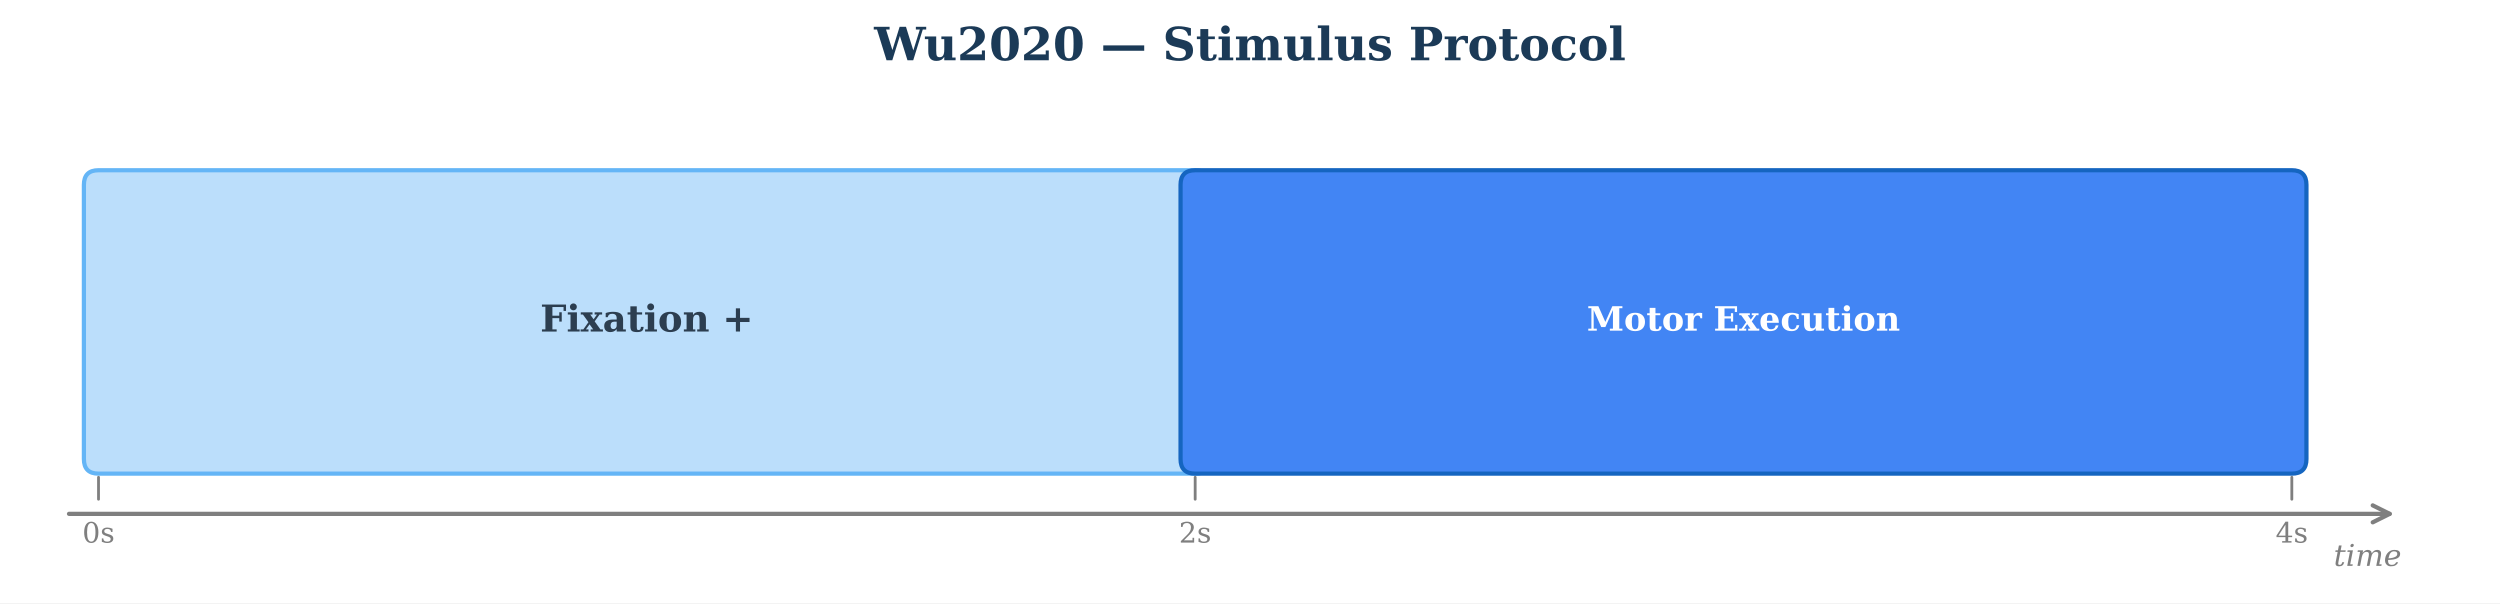
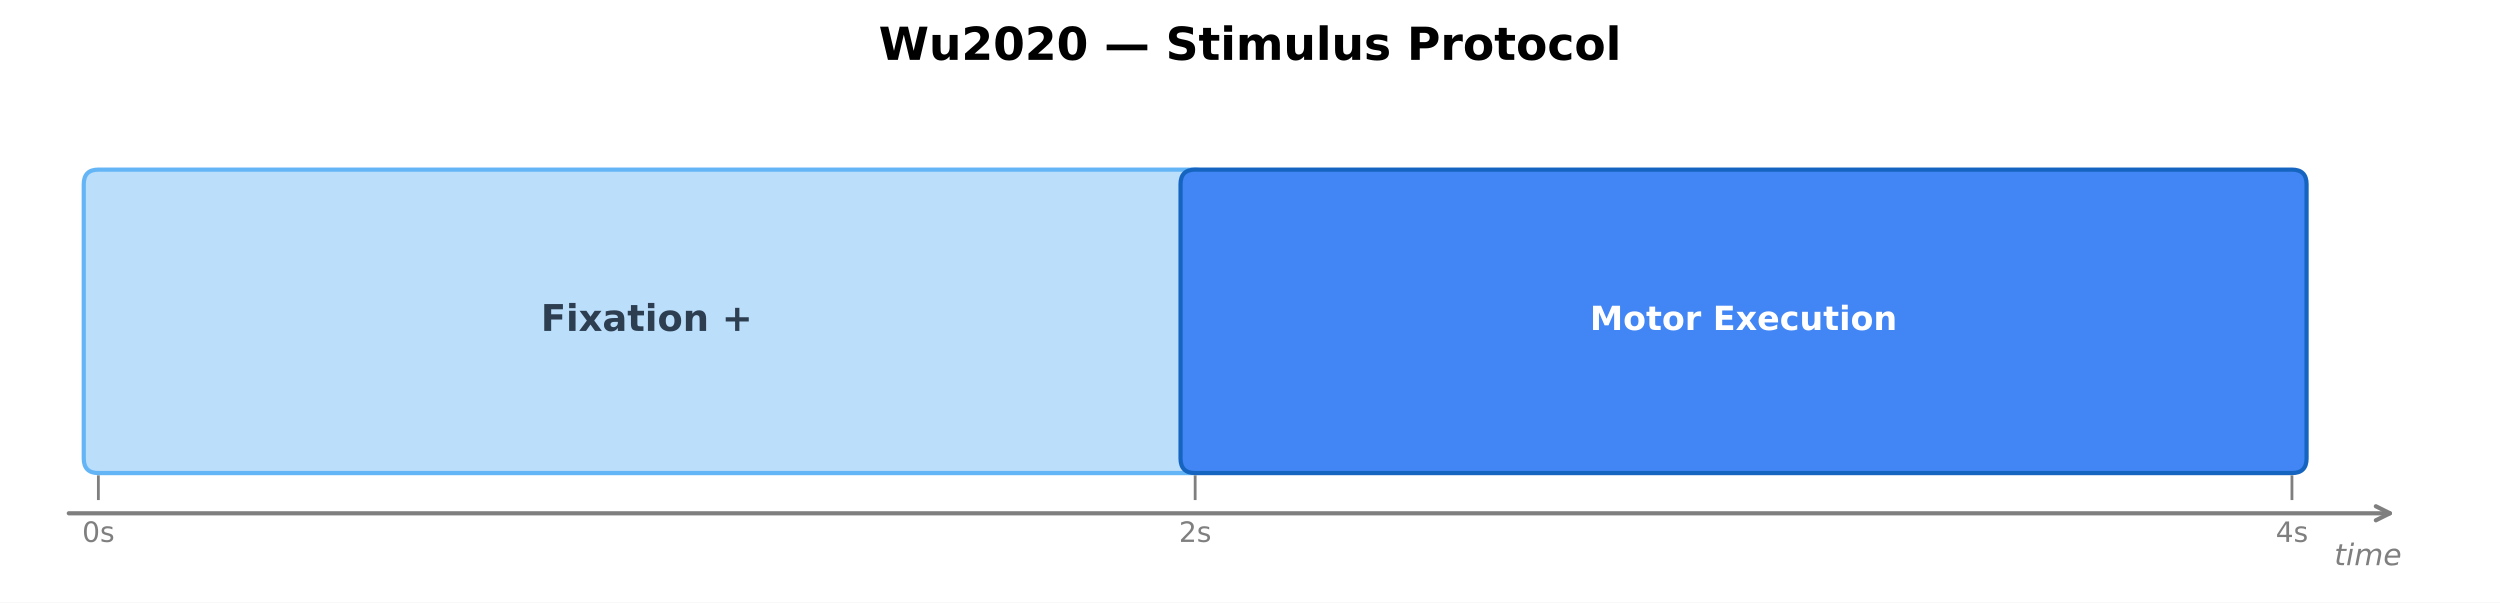
- <svg xmlns="http://www.w3.org/2000/svg" xmlns:xlink="http://www.w3.org/1999/xlink" width="708.48pt" height="170.95pt" viewBox="0 0 708.48 170.95" version="1.1">
+ <svg xmlns="http://www.w3.org/2000/svg" xmlns:xlink="http://www.w3.org/1999/xlink" width="712.8pt" height="171.788pt" viewBox="0 0 712.8 171.788" version="1.1">
  <defs>
    <style type="text/css">*{stroke-linejoin: round; stroke-linecap: butt}</style>
  </defs>
  <g id="figure_1">
    <g id="patch_1">
-       <path d="M 0 170.95  L 708.48 170.95  L 708.48 0  L 0 0  z " style="fill: #ffffff" />
+       <path d="M 0 171.788  L 712.8 171.788  L 712.8 0  L 0 0  z " style="fill: #ffffff" />
    </g>
    <g id="axes_1">
      <g id="patch_2">
-         <path d="M 27.919 134.226  L 338.701 134.226  Q 342.845 134.226 342.845 130.082  L 342.845 52.387  Q 342.845 48.243 338.701 48.243  L 27.919 48.243  Q 23.775 48.243 23.775 52.387  L 23.775 130.082  Q 23.775 134.226 27.919 134.226  z " clip-path="url(#p3677702334)" style="fill: #bbdefb; stroke: #64b5f6; stroke-width: 1.2" />
+         <path d="M 28.048 134.88  L 340.764 134.88  Q 344.934 134.88 344.934 130.711  L 344.934 52.532  Q 344.934 48.362 340.764 48.362  L 28.048 48.362  Q 23.878 48.362 23.878 52.532  L 23.878 130.711  Q 23.878 134.88 28.048 134.88  z " clip-path="url(#p7949e009a4)" style="fill: #bbdefb; stroke: #64b5f6; stroke-width: 1.2" />
      </g>
      <g id="patch_3">
-         <path d="M 338.701 134.226  L 649.483 134.226  Q 653.627 134.226 653.627 130.082  L 653.627 52.387  Q 653.627 48.243 649.483 48.243  L 338.701 48.243  Q 334.557 48.243 334.557 52.387  L 334.557 130.082  Q 334.557 134.226 338.701 134.226  z " clip-path="url(#p3677702334)" style="fill: #4285f4; stroke: #1565c0; stroke-width: 1.2" />
+         <path d="M 340.764 134.88  L 653.481 134.88  Q 657.65 134.88 657.65 130.711  L 657.65 52.532  Q 657.65 48.362 653.481 48.362  L 340.764 48.362  Q 336.595 48.362 336.595 52.532  L 336.595 130.711  Q 336.595 134.88 340.764 134.88  z " clip-path="url(#p7949e009a4)" style="fill: #4285f4; stroke: #1565c0; stroke-width: 1.2" />
      </g>
      <g id="line2d_1">
-         <path d="M 27.919 135.262  L 27.919 141.477  " clip-path="url(#p3677702334)" style="fill: none; stroke: #7f7f7f; stroke-width: 0.8; stroke-linecap: round" />
+         <path d="M 28.048 135.923  L 28.048 142.177  " clip-path="url(#p7949e009a4)" style="fill: none; stroke: #7f7f7f; stroke-width: 0.8; stroke-linecap: square" />
      </g>
      <g id="line2d_2">
-         <path d="M 338.701 135.262  L 338.701 141.477  " clip-path="url(#p3677702334)" style="fill: none; stroke: #7f7f7f; stroke-width: 0.8; stroke-linecap: round" />
+         <path d="M 340.764 135.923  L 340.764 142.177  " clip-path="url(#p7949e009a4)" style="fill: none; stroke: #7f7f7f; stroke-width: 0.8; stroke-linecap: square" />
      </g>
      <g id="line2d_3">
-         <path d="M 649.483 135.262  L 649.483 141.477  " clip-path="url(#p3677702334)" style="fill: none; stroke: #7f7f7f; stroke-width: 0.8; stroke-linecap: round" />
+         <path d="M 653.481 135.923  L 653.481 142.177  " clip-path="url(#p7949e009a4)" style="fill: none; stroke: #7f7f7f; stroke-width: 0.8; stroke-linecap: square" />
      </g>
      <g id="text_1">
-         <g clip-path="url(#p3677702334)">
-           <g style="fill: #2c3e50" transform="translate(153.0912 93.96234) scale(0.105 -0.105)">
+         <g clip-path="url(#p7949e009a4)">
+           <g style="fill: #2c3e50" transform="translate(154.2103 94.3492) scale(0.105 -0.105)">
            <defs>
-               <path id="DejaVuSerif-Bold-29" d="M 300 0  L 300 378  L 897 378  L 897 4288  L 300 4288  L 300 4666  L 4459 4666  L 4459 3566  L 4031 3566  L 4031 4238  L 2106 4238  L 2106 2741  L 3291 2741  L 3291 3334  L 3719 3334  L 3719 1722  L 3291 1722  L 3291 2316  L 2106 2316  L 2106 378  L 2841 378  L 2841 0  L 300 0  z " transform="scale(0.015625)" />
-               <path id="DejaVuSerif-Bold-4c" d="M 588 4263  Q 588 4516 763 4689  Q 938 4863 1191 4863  Q 1438 4863 1611 4689  Q 1784 4516 1784 4263  Q 1784 4016 1611 3842  Q 1438 3669 1191 3669  Q 938 3669 763 3841  Q 588 4013 588 4263  z M 1797 378  L 2272 378  L 2272 0  L 219 0  L 219 378  L 691 378  L 691 2944  L 219 2944  L 219 3322  L 1797 3322  L 1797 378  z " transform="scale(0.015625)" />
-               <path id="DejaVuSerif-Bold-5b" d="M 2247 2119  L 2834 2944  L 2425 2944  L 2425 3322  L 3719 3322  L 3719 2944  L 3278 2944  L 2431 1759  L 3419 378  L 3859 378  L 3859 0  L 1747 0  L 1747 378  L 2175 378  L 1550 1253  L 922 378  L 1369 378  L 1369 0  L 0 0  L 0 378  L 475 378  L 1356 1619  L 403 2944  L 31 2944  L 31 3322  L 2059 3322  L 2059 2944  L 1656 2944  L 2247 2119  z " transform="scale(0.015625)" />
-               <path id="DejaVuSerif-Bold-44" d="M 3525 2041  L 3525 378  L 4000 378  L 4000 0  L 2419 0  L 2419 422  Q 2200 159 1931 34  Q 1663 -91 1319 -91  Q 809 -91 536 182  Q 263 456 263 966  Q 263 1525 655 1803  Q 1047 2081 1838 2081  L 2419 2081  L 2419 2278  Q 2419 2681 2228 2873  Q 2038 3066 1638 3066  Q 1306 3066 1126 2930  Q 947 2794 872 2484  L 519 2484  L 519 3200  Q 816 3306 1134 3359  Q 1453 3413 1806 3413  Q 2697 3413 3111 3081  Q 3525 2750 3525 2041  z M 2419 1044  L 2419 1709  L 2003 1709  Q 1694 1709 1528 1540  Q 1363 1372 1363 1056  Q 1363 741 1483 584  Q 1603 428 1850 428  Q 2106 428 2262 597  Q 2419 766 2419 1044  z " transform="scale(0.015625)" />
-               <path id="DejaVuSerif-Bold-57" d="M 634 2944  L 153 2944  L 153 3322  L 634 3322  L 634 4353  L 1741 4353  L 1741 3322  L 2663 3322  L 2663 2944  L 1741 2944  L 1741 909  Q 1741 475 1809 369  Q 1878 263 2059 263  Q 2259 263 2356 397  Q 2453 531 2459 813  L 2925 813  Q 2897 313 2651 111  Q 2406 -91 1806 -91  Q 1122 -91 878 123  Q 634 338 634 909  L 634 2944  z " transform="scale(0.015625)" />
-               <path id="DejaVuSerif-Bold-52" d="M 2138 263  Q 2488 263 2630 563  Q 2772 863 2772 1663  Q 2772 2463 2631 2761  Q 2491 3059 2138 3059  Q 1784 3059 1640 2757  Q 1497 2456 1497 1663  Q 1497 869 1640 566  Q 1784 263 2138 263  z M 2138 -91  Q 1259 -91 761 376  Q 263 844 263 1663  Q 263 2484 761 2948  Q 1259 3413 2138 3413  Q 3019 3413 3516 2948  Q 4013 2484 4013 1663  Q 4013 844 3514 376  Q 3016 -91 2138 -91  z " transform="scale(0.015625)" />
-               <path id="DejaVuSerif-Bold-51" d="M 219 0  L 219 378  L 691 378  L 691 2944  L 219 2944  L 219 3322  L 1797 3322  L 1797 2853  Q 1997 3150 2253 3281  Q 2509 3413 2900 3413  Q 3459 3413 3745 3083  Q 4031 2753 4031 2113  L 4031 378  L 4506 378  L 4506 0  L 2522 0  L 2522 378  L 2925 378  L 2925 2144  Q 2925 2566 2817 2730  Q 2709 2894 2444 2894  Q 2109 2894 1953 2648  Q 1797 2403 1797 1869  L 1797 378  L 2203 378  L 2203 0  L 219 0  z " transform="scale(0.015625)" />
-               <path id="DejaVuSerif-Bold-3" transform="scale(0.015625)" />
-               <path id="DejaVuSerif-Bold-e" d="M 3041 4013  L 3041 2369  L 4684 2369  L 4684 1650  L 3041 1650  L 3041 6  L 2322 6  L 2322 1650  L 678 1650  L 678 2369  L 2322 2369  L 2322 4013  L 3041 4013  z " transform="scale(0.015625)" />
+               <path id="DejaVuSans-Bold-29" d="M 588 4666  L 3834 4666  L 3834 3756  L 1791 3756  L 1791 2888  L 3713 2888  L 3713 1978  L 1791 1978  L 1791 0  L 588 0  L 588 4666  z " transform="scale(0.015625)" />
+               <path id="DejaVuSans-Bold-4c" d="M 538 3500  L 1656 3500  L 1656 0  L 538 0  L 538 3500  z M 538 4863  L 1656 4863  L 1656 3950  L 538 3950  L 538 4863  z " transform="scale(0.015625)" />
+               <path id="DejaVuSans-Bold-5b" d="M 1422 1791  L 159 3500  L 1344 3500  L 2059 2463  L 2784 3500  L 3969 3500  L 2706 1797  L 4031 0  L 2847 0  L 2059 1106  L 1281 0  L 97 0  L 1422 1791  z " transform="scale(0.015625)" />
+               <path id="DejaVuSans-Bold-44" d="M 2106 1575  Q 1756 1575 1579 1456  Q 1403 1338 1403 1106  Q 1403 894 1545 773  Q 1688 653 1941 653  Q 2256 653 2472 879  Q 2688 1106 2688 1447  L 2688 1575  L 2106 1575  z M 3816 1997  L 3816 0  L 2688 0  L 2688 519  Q 2463 200 2181 54  Q 1900 -91 1497 -91  Q 953 -91 614 226  Q 275 544 275 1050  Q 275 1666 698 1953  Q 1122 2241 2028 2241  L 2688 2241  L 2688 2328  Q 2688 2594 2478 2717  Q 2269 2841 1825 2841  Q 1466 2841 1156 2769  Q 847 2697 581 2553  L 581 3406  Q 941 3494 1303 3539  Q 1666 3584 2028 3584  Q 2975 3584 3395 3211  Q 3816 2838 3816 1997  z " transform="scale(0.015625)" />
+               <path id="DejaVuSans-Bold-57" d="M 1759 4494  L 1759 3500  L 2913 3500  L 2913 2700  L 1759 2700  L 1759 1216  Q 1759 972 1856 886  Q 1953 800 2241 800  L 2816 800  L 2816 0  L 1856 0  Q 1194 0 917 276  Q 641 553 641 1216  L 641 2700  L 84 2700  L 84 3500  L 641 3500  L 641 4494  L 1759 4494  z " transform="scale(0.015625)" />
+               <path id="DejaVuSans-Bold-52" d="M 2203 2784  Q 1831 2784 1636 2517  Q 1441 2250 1441 1747  Q 1441 1244 1636 976  Q 1831 709 2203 709  Q 2569 709 2762 976  Q 2956 1244 2956 1747  Q 2956 2250 2762 2517  Q 2569 2784 2203 2784  z M 2203 3584  Q 3106 3584 3614 3096  Q 4122 2609 4122 1747  Q 4122 884 3614 396  Q 3106 -91 2203 -91  Q 1297 -91 786 396  Q 275 884 275 1747  Q 275 2609 786 3096  Q 1297 3584 2203 3584  z " transform="scale(0.015625)" />
+               <path id="DejaVuSans-Bold-51" d="M 4056 2131  L 4056 0  L 2931 0  L 2931 347  L 2931 1631  Q 2931 2084 2911 2256  Q 2891 2428 2841 2509  Q 2775 2619 2662 2680  Q 2550 2741 2406 2741  Q 2056 2741 1856 2470  Q 1656 2200 1656 1722  L 1656 0  L 538 0  L 538 3500  L 1656 3500  L 1656 2988  Q 1909 3294 2193 3439  Q 2478 3584 2822 3584  Q 3428 3584 3742 3212  Q 4056 2841 4056 2131  z " transform="scale(0.015625)" />
+               <path id="DejaVuSans-Bold-3" transform="scale(0.015625)" />
+               <path id="DejaVuSans-Bold-e" d="M 3053 4013  L 3053 2375  L 4684 2375  L 4684 1638  L 3053 1638  L 3053 0  L 2309 0  L 2309 1638  L 678 1638  L 678 2375  L 2309 2375  L 2309 4013  L 3053 4013  z " transform="scale(0.015625)" />
            </defs>
-             <use xlink:href="#DejaVuSerif-Bold-29" />
-             <use xlink:href="#DejaVuSerif-Bold-4c" transform="translate(71 0)" />
-             <use xlink:href="#DejaVuSerif-Bold-5b" transform="translate(108.9844 0)" />
-             <use xlink:href="#DejaVuSerif-Bold-44" transform="translate(168.6094 0)" />
-             <use xlink:href="#DejaVuSerif-Bold-57" transform="translate(233.4062 0)" />
-             <use xlink:href="#DejaVuSerif-Bold-4c" transform="translate(279.5938 0)" />
-             <use xlink:href="#DejaVuSerif-Bold-52" transform="translate(317.5781 0)" />
-             <use xlink:href="#DejaVuSerif-Bold-51" transform="translate(384.2812 0)" />
-             <use xlink:href="#DejaVuSerif-Bold-3" transform="translate(456.9844 0)" />
-             <use xlink:href="#DejaVuSerif-Bold-e" transform="translate(491.7969 0)" />
+             <use xlink:href="#DejaVuSans-Bold-29" />
+             <use xlink:href="#DejaVuSans-Bold-4c" transform="translate(68.3125 0)" />
+             <use xlink:href="#DejaVuSans-Bold-5b" transform="translate(102.5938 0)" />
+             <use xlink:href="#DejaVuSans-Bold-44" transform="translate(167.0938 0)" />
+             <use xlink:href="#DejaVuSans-Bold-57" transform="translate(234.5781 0)" />
+             <use xlink:href="#DejaVuSans-Bold-4c" transform="translate(282.375 0)" />
+             <use xlink:href="#DejaVuSans-Bold-52" transform="translate(316.6562 0)" />
+             <use xlink:href="#DejaVuSans-Bold-51" transform="translate(385.3594 0)" />
+             <use xlink:href="#DejaVuSans-Bold-3" transform="translate(456.5469 0)" />
+             <use xlink:href="#DejaVuSans-Bold-e" transform="translate(491.3594 0)" />
          </g>
        </g>
      </g>
      <g id="text_2">
-         <g clip-path="url(#p3677702334)">
-           <g style="fill: #ffffff" transform="translate(449.7069 93.70253) scale(0.095 -0.095)">
+         <g clip-path="url(#p7949e009a4)">
+           <g style="fill: #ffffff" transform="translate(453.3311 94.0894) scale(0.095 -0.095)">
            <defs>
-               <path id="DejaVuSerif-Bold-30" d="M 269 0  L 269 378  L 863 378  L 863 4288  L 269 4288  L 269 4666  L 2194 4666  L 3525 1672  L 4863 4666  L 6784 4666  L 6784 4288  L 6188 4288  L 6188 378  L 6784 378  L 6784 0  L 4384 0  L 4384 378  L 4978 378  L 4978 3938  L 3531 684  L 2741 684  L 1300 3938  L 1300 378  L 1894 378  L 1894 0  L 269 0  z " transform="scale(0.015625)" />
-               <path id="DejaVuSerif-Bold-55" d="M 3438 3359  L 3438 2369  L 3084 2369  Q 3066 2634 2941 2764  Q 2816 2894 2578 2894  Q 2216 2894 2006 2575  Q 1797 2256 1797 1691  L 1797 378  L 2400 378  L 2400 0  L 219 0  L 219 378  L 691 378  L 691 2944  L 184 2944  L 184 3322  L 1797 3322  L 1797 2731  Q 1959 3078 2226 3245  Q 2494 3413 2881 3413  Q 2978 3413 3117 3398  Q 3256 3384 3438 3359  z " transform="scale(0.015625)" />
-               <path id="DejaVuSerif-Bold-28" d="M 300 0  L 300 378  L 897 378  L 897 4288  L 300 4288  L 300 4666  L 4494 4666  L 4494 3566  L 4063 3566  L 4063 4238  L 2100 4238  L 2100 2741  L 3322 2741  L 3322 3334  L 3750 3334  L 3750 1722  L 3322 1722  L 3322 2316  L 2100 2316  L 2100 428  L 4122 428  L 4122 1100  L 4550 1100  L 4550 0  L 300 0  z " transform="scale(0.015625)" />
-               <path id="DejaVuSerif-Bold-48" d="M 2566 1875  Q 2566 2531 2444 2795  Q 2322 3059 2028 3059  Q 1744 3059 1620 2800  Q 1497 2541 1497 1931  L 1497 1875  L 2566 1875  z M 3781 1503  L 1497 1503  L 1497 1478  Q 1497 834 1690 548  Q 1884 263 2316 263  Q 2675 263 2897 453  Q 3119 644 3181 1006  L 3700 1006  Q 3566 441 3166 175  Q 2766 -91 2047 -91  Q 1184 -91 723 364  Q 263 819 263 1663  Q 263 2488 734 2950  Q 1206 3413 2047 3413  Q 2872 3413 3312 2927  Q 3753 2441 3781 1503  z " transform="scale(0.015625)" />
-               <path id="DejaVuSerif-Bold-46" d="M 3609 1038  Q 3491 469 3123 189  Q 2756 -91 2125 -91  Q 1238 -91 750 368  Q 263 828 263 1663  Q 263 2488 744 2950  Q 1225 3413 2081 3413  Q 2428 3413 2781 3347  Q 3134 3281 3500 3150  L 3500 2228  L 3150 2228  Q 3100 2650 2903 2854  Q 2706 3059 2350 3059  Q 1888 3059 1692 2746  Q 1497 2434 1497 1663  Q 1497 909 1687 586  Q 1878 263 2309 263  Q 2644 263 2845 463  Q 3047 663 3091 1038  L 3609 1038  z " transform="scale(0.015625)" />
-               <path id="DejaVuSerif-Bold-58" d="M 3963 3322  L 3963 378  L 4434 378  L 4434 0  L 2853 0  L 2853 469  Q 2656 172 2400 40  Q 2144 -91 1753 -91  Q 1194 -91 908 239  Q 622 569 622 1209  L 622 2944  L 147 2944  L 147 3322  L 1728 3322  L 1728 1381  Q 1728 763 1831 595  Q 1934 428 2209 428  Q 2544 428 2698 675  Q 2853 922 2853 1459  L 2853 2944  L 2450 2944  L 2450 3322  L 3963 3322  z " transform="scale(0.015625)" />
+               <path id="DejaVuSans-Bold-30" d="M 588 4666  L 2119 4666  L 3181 2169  L 4250 4666  L 5778 4666  L 5778 0  L 4641 0  L 4641 3413  L 3566 897  L 2803 897  L 1728 3413  L 1728 0  L 588 0  L 588 4666  z " transform="scale(0.015625)" />
+               <path id="DejaVuSans-Bold-55" d="M 3138 2547  Q 2991 2616 2845 2648  Q 2700 2681 2553 2681  Q 2122 2681 1889 2404  Q 1656 2128 1656 1613  L 1656 0  L 538 0  L 538 3500  L 1656 3500  L 1656 2925  Q 1872 3269 2151 3426  Q 2431 3584 2822 3584  Q 2878 3584 2943 3579  Q 3009 3575 3134 3559  L 3138 2547  z " transform="scale(0.015625)" />
+               <path id="DejaVuSans-Bold-28" d="M 588 4666  L 3834 4666  L 3834 3756  L 1791 3756  L 1791 2888  L 3713 2888  L 3713 1978  L 1791 1978  L 1791 909  L 3903 909  L 3903 0  L 588 0  L 588 4666  z " transform="scale(0.015625)" />
+               <path id="DejaVuSans-Bold-48" d="M 4031 1759  L 4031 1441  L 1416 1441  Q 1456 1047 1700 850  Q 1944 653 2381 653  Q 2734 653 3104 758  Q 3475 863 3866 1075  L 3866 213  Q 3469 63 3072 -14  Q 2675 -91 2278 -91  Q 1328 -91 801 392  Q 275 875 275 1747  Q 275 2603 792 3093  Q 1309 3584 2216 3584  Q 3041 3584 3536 3087  Q 4031 2591 4031 1759  z M 2881 2131  Q 2881 2450 2695 2645  Q 2509 2841 2209 2841  Q 1884 2841 1681 2658  Q 1478 2475 1428 2131  L 2881 2131  z " transform="scale(0.015625)" />
+               <path id="DejaVuSans-Bold-46" d="M 3366 3391  L 3366 2478  Q 3138 2634 2908 2709  Q 2678 2784 2431 2784  Q 1963 2784 1702 2511  Q 1441 2238 1441 1747  Q 1441 1256 1702 982  Q 1963 709 2431 709  Q 2694 709 2930 787  Q 3166 866 3366 1019  L 3366 103  Q 3103 6 2833 -42  Q 2563 -91 2291 -91  Q 1344 -91 809 395  Q 275 881 275 1747  Q 275 2613 809 3098  Q 1344 3584 2291 3584  Q 2566 3584 2833 3536  Q 3100 3488 3366 3391  z " transform="scale(0.015625)" />
+               <path id="DejaVuSans-Bold-58" d="M 500 1363  L 500 3500  L 1625 3500  L 1625 3150  Q 1625 2866 1622 2436  Q 1619 2006 1619 1863  Q 1619 1441 1641 1255  Q 1663 1069 1716 984  Q 1784 875 1895 815  Q 2006 756 2150 756  Q 2500 756 2700 1025  Q 2900 1294 2900 1772  L 2900 3500  L 4019 3500  L 4019 0  L 2900 0  L 2900 506  Q 2647 200 2364 54  Q 2081 -91 1741 -91  Q 1134 -91 817 281  Q 500 653 500 1363  z " transform="scale(0.015625)" />
            </defs>
-             <use xlink:href="#DejaVuSerif-Bold-30" />
-             <use xlink:href="#DejaVuSerif-Bold-52" transform="translate(110.6875 0)" />
-             <use xlink:href="#DejaVuSerif-Bold-57" transform="translate(177.3906 0)" />
-             <use xlink:href="#DejaVuSerif-Bold-52" transform="translate(223.5781 0)" />
-             <use xlink:href="#DejaVuSerif-Bold-55" transform="translate(290.2812 0)" />
-             <use xlink:href="#DejaVuSerif-Bold-3" transform="translate(342.9688 0)" />
-             <use xlink:href="#DejaVuSerif-Bold-28" transform="translate(377.7812 0)" />
-             <use xlink:href="#DejaVuSerif-Bold-5b" transform="translate(454 0)" />
-             <use xlink:href="#DejaVuSerif-Bold-48" transform="translate(513.625 0)" />
-             <use xlink:href="#DejaVuSerif-Bold-46" transform="translate(577.25 0)" />
-             <use xlink:href="#DejaVuSerif-Bold-58" transform="translate(638.1406 0)" />
-             <use xlink:href="#DejaVuSerif-Bold-57" transform="translate(710.8438 0)" />
-             <use xlink:href="#DejaVuSerif-Bold-4c" transform="translate(757.0312 0)" />
-             <use xlink:href="#DejaVuSerif-Bold-52" transform="translate(795.0156 0)" />
-             <use xlink:href="#DejaVuSerif-Bold-51" transform="translate(861.7188 0)" />
+             <use xlink:href="#DejaVuSans-Bold-30" />
+             <use xlink:href="#DejaVuSans-Bold-52" transform="translate(99.51562 0)" />
+             <use xlink:href="#DejaVuSans-Bold-57" transform="translate(168.2188 0)" />
+             <use xlink:href="#DejaVuSans-Bold-52" transform="translate(216.0156 0)" />
+             <use xlink:href="#DejaVuSans-Bold-55" transform="translate(284.7188 0)" />
+             <use xlink:href="#DejaVuSans-Bold-3" transform="translate(334.0312 0)" />
+             <use xlink:href="#DejaVuSans-Bold-28" transform="translate(368.8438 0)" />
+             <use xlink:href="#DejaVuSans-Bold-5b" transform="translate(437.1562 0)" />
+             <use xlink:href="#DejaVuSans-Bold-48" transform="translate(501.6562 0)" />
+             <use xlink:href="#DejaVuSans-Bold-46" transform="translate(569.4844 0)" />
+             <use xlink:href="#DejaVuSans-Bold-58" transform="translate(628.7656 0)" />
+             <use xlink:href="#DejaVuSans-Bold-57" transform="translate(699.9531 0)" />
+             <use xlink:href="#DejaVuSans-Bold-4c" transform="translate(747.75 0)" />
+             <use xlink:href="#DejaVuSans-Bold-52" transform="translate(782.0312 0)" />
+             <use xlink:href="#DejaVuSans-Bold-51" transform="translate(850.7344 0)" />
          </g>
        </g>
      </g>
      <g id="text_3">
-         <g style="fill: #7f7f7f" transform="translate(23.32131 153.7713) scale(0.08 -0.08)">
+         <g style="fill: #7f7f7f" transform="translate(23.41901 154.5095) scale(0.08 -0.08)">
          <defs>
-             <path id="DejaVuSerif-13" d="M 2034 219  Q 2513 219 2750 744  Q 2988 1269 2988 2328  Q 2988 3391 2750 3916  Q 2513 4441 2034 4441  Q 1556 4441 1318 3916  Q 1081 3391 1081 2328  Q 1081 1269 1318 744  Q 1556 219 2034 219  z M 2034 -91  Q 1275 -91 848 546  Q 422 1184 422 2328  Q 422 3475 848 4112  Q 1275 4750 2034 4750  Q 2797 4750 3222 4112  Q 3647 3475 3647 2328  Q 3647 1184 3222 546  Q 2797 -91 2034 -91  z " transform="scale(0.015625)" />
-             <path id="DejaVuSerif-56" d="M 359 184  L 359 959  L 691 959  Q 703 588 923 403  Q 1144 219 1575 219  Q 1963 219 2166 364  Q 2369 509 2369 788  Q 2369 1006 2220 1140  Q 2072 1275 1594 1428  L 1178 1569  Q 750 1706 558 1912  Q 366 2119 366 2438  Q 366 2894 700 3153  Q 1034 3413 1625 3413  Q 1888 3413 2178 3344  Q 2469 3275 2778 3144  L 2778 2419  L 2447 2419  Q 2434 2741 2221 2922  Q 2009 3103 1644 3103  Q 1281 3103 1095 2975  Q 909 2847 909 2591  Q 909 2381 1050 2254  Q 1191 2128 1613 1997  L 2069 1856  Q 2541 1709 2748 1489  Q 2956 1269 2956 922  Q 2956 450 2595 179  Q 2234 -91 1600 -91  Q 1278 -91 972 -22  Q 666 47 359 184  z " transform="scale(0.015625)" />
+             <path id="DejaVuSans-13" d="M 2034 4250  Q 1547 4250 1301 3770  Q 1056 3291 1056 2328  Q 1056 1369 1301 889  Q 1547 409 2034 409  Q 2525 409 2770 889  Q 3016 1369 3016 2328  Q 3016 3291 2770 3770  Q 2525 4250 2034 4250  z M 2034 4750  Q 2819 4750 3233 4129  Q 3647 3509 3647 2328  Q 3647 1150 3233 529  Q 2819 -91 2034 -91  Q 1250 -91 836 529  Q 422 1150 422 2328  Q 422 3509 836 4129  Q 1250 4750 2034 4750  z " transform="scale(0.015625)" />
+             <path id="DejaVuSans-56" d="M 2834 3397  L 2834 2853  Q 2591 2978 2328 3040  Q 2066 3103 1784 3103  Q 1356 3103 1142 2972  Q 928 2841 928 2578  Q 928 2378 1081 2264  Q 1234 2150 1697 2047  L 1894 2003  Q 2506 1872 2764 1633  Q 3022 1394 3022 966  Q 3022 478 2636 193  Q 2250 -91 1575 -91  Q 1294 -91 989 -36  Q 684 19 347 128  L 347 722  Q 666 556 975 473  Q 1284 391 1588 391  Q 1994 391 2212 530  Q 2431 669 2431 922  Q 2431 1156 2273 1281  Q 2116 1406 1581 1522  L 1381 1569  Q 847 1681 609 1914  Q 372 2147 372 2553  Q 372 3047 722 3315  Q 1072 3584 1716 3584  Q 2034 3584 2315 3537  Q 2597 3491 2834 3397  z " transform="scale(0.015625)" />
          </defs>
-           <use xlink:href="#DejaVuSerif-13" />
-           <use xlink:href="#DejaVuSerif-56" transform="translate(63.625 0)" />
+           <use xlink:href="#DejaVuSans-13" />
+           <use xlink:href="#DejaVuSans-56" transform="translate(63.625 0)" />
        </g>
      </g>
      <g id="text_4">
-         <g style="fill: #7f7f7f" transform="translate(334.1034 153.7713) scale(0.08 -0.08)">
+         <g style="fill: #7f7f7f" transform="translate(336.1354 154.5095) scale(0.08 -0.08)">
          <defs>
-             <path id="DejaVuSerif-15" d="M 819 3553  L 469 3553  L 469 4384  Q 803 4563 1142 4656  Q 1481 4750 1806 4750  Q 2534 4750 2956 4397  Q 3378 4044 3378 3438  Q 3378 2753 2422 1800  Q 2347 1728 2309 1691  L 1131 513  L 3078 513  L 3078 1088  L 3444 1088  L 3444 0  L 434 0  L 434 341  L 1850 1753  Q 2319 2222 2519 2614  Q 2719 3006 2719 3438  Q 2719 3909 2473 4175  Q 2228 4441 1797 4441  Q 1350 4441 1106 4219  Q 863 3997 819 3553  z " transform="scale(0.015625)" />
+             <path id="DejaVuSans-15" d="M 1228 531  L 3431 531  L 3431 0  L 469 0  L 469 531  Q 828 903 1448 1529  Q 2069 2156 2228 2338  Q 2531 2678 2651 2914  Q 2772 3150 2772 3378  Q 2772 3750 2511 3984  Q 2250 4219 1831 4219  Q 1534 4219 1204 4116  Q 875 4013 500 3803  L 500 4441  Q 881 4594 1212 4672  Q 1544 4750 1819 4750  Q 2544 4750 2975 4387  Q 3406 4025 3406 3419  Q 3406 3131 3298 2873  Q 3191 2616 2906 2266  Q 2828 2175 2409 1742  Q 1991 1309 1228 531  z " transform="scale(0.015625)" />
          </defs>
-           <use xlink:href="#DejaVuSerif-15" />
-           <use xlink:href="#DejaVuSerif-56" transform="translate(63.625 0)" />
+           <use xlink:href="#DejaVuSans-15" />
+           <use xlink:href="#DejaVuSans-56" transform="translate(63.625 0)" />
        </g>
      </g>
      <g id="text_5">
-         <g style="fill: #7f7f7f" transform="translate(644.8855 153.7713) scale(0.08 -0.08)">
+         <g style="fill: #7f7f7f" transform="translate(648.8518 154.5095) scale(0.08 -0.08)">
          <defs>
-             <path id="DejaVuSerif-17" d="M 2234 1581  L 2234 4063  L 641 1581  L 2234 1581  z M 3609 0  L 1484 0  L 1484 331  L 2234 331  L 2234 1247  L 197 1247  L 197 1588  L 2241 4750  L 2859 4750  L 2859 1581  L 3750 1581  L 3750 1247  L 2859 1247  L 2859 331  L 3609 331  L 3609 0  z " transform="scale(0.015625)" />
+             <path id="DejaVuSans-17" d="M 2419 4116  L 825 1625  L 2419 1625  L 2419 4116  z M 2253 4666  L 3047 4666  L 3047 1625  L 3713 1625  L 3713 1100  L 3047 1100  L 3047 0  L 2419 0  L 2419 1100  L 313 1100  L 313 1709  L 2253 4666  z " transform="scale(0.015625)" />
          </defs>
-           <use xlink:href="#DejaVuSerif-17" />
-           <use xlink:href="#DejaVuSerif-56" transform="translate(63.625 0)" />
+           <use xlink:href="#DejaVuSans-17" />
+           <use xlink:href="#DejaVuSans-56" transform="translate(63.625 0)" />
        </g>
      </g>
      <g id="patch_4">
-         <path d="M 19.56 145.621  Q 349.061 145.621 677.22 145.621  " style="fill: none; stroke: #7f7f7f; stroke-width: 1.2; stroke-linecap: round" />
-         <path d="M 672.42 143.221  L 677.22 145.621  L 672.42 148.021  " style="fill: none; stroke: #7f7f7f; stroke-width: 1.2; stroke-linecap: round" />
+         <path d="M 19.622 146.347  Q 351.186 146.347 681.409 146.347  " style="fill: none; stroke: #7f7f7f; stroke-width: 1.2; stroke-linecap: round" />
+         <path d="M 677.409 144.347  L 681.409 146.347  L 677.409 148.347  " style="fill: none; stroke: #7f7f7f; stroke-width: 1.2; stroke-linecap: round" />
      </g>
      <g id="text_6">
-         <g style="fill: #7f7f7f" transform="translate(661.3353 160.3668) scale(0.085 -0.085)">
+         <g style="fill: #7f7f7f" transform="translate(665.5489 161.1444) scale(0.085 -0.085)">
          <defs>
-             <path id="DejaVuSerif-Italic-57" d="M 856 2988  L 350 2988  L 416 3322  L 922 3322  L 1122 4353  L 1700 4353  L 1500 3322  L 2581 3322  L 2516 2988  L 1434 2988  L 1025 878  Q 978 631 978 488  Q 978 388 1000 338  Q 1059 219 1278 219  Q 1503 219 1633 351  Q 1763 484 1825 781  L 2259 781  Q 2147 328 1884 118  Q 1622 -91 1169 -91  Q 672 -91 506 131  Q 406 266 406 516  Q 406 675 447 878  L 856 2988  z " transform="scale(0.015625)" />
-             <path id="DejaVuSerif-Italic-4c" d="M 1009 4353  Q 1038 4497 1163 4603  Q 1288 4709 1434 4709  Q 1578 4709 1663 4603  Q 1728 4522 1728 4422  Q 1728 4388 1719 4353  Q 1691 4206 1567 4103  Q 1444 4000 1297 4000  Q 1150 4000 1066 4103  Q 1003 4181 1003 4281  Q 1003 4316 1009 4353  z M 963 331  L 1506 331  L 1444 0  L 325 0  L 903 2988  L 353 2988  L 419 3322  L 1544 3322  L 963 331  z " transform="scale(0.015625)" />
-             <path id="DejaVuSerif-Italic-50" d="M 3503 2675  Q 3741 3041 4034 3227  Q 4328 3413 4672 3413  Q 5194 3413 5388 3088  Q 5503 2894 5503 2578  Q 5503 2372 5453 2113  L 5106 331  L 5625 331  L 5563 0  L 4469 0  L 4866 2047  Q 4913 2291 4913 2466  Q 4913 2659 4856 2772  Q 4750 2988 4403 2988  Q 4019 2988 3761 2697  Q 3503 2406 3394 1850  L 3034 0  L 2459 0  L 2863 2069  Q 2906 2303 2906 2472  Q 2906 2666 2850 2775  Q 2741 2988 2394 2988  Q 2009 2988 1751 2697  Q 1494 2406 1384 1850  L 1025 0  L 450 0  L 1031 2994  L 481 2994  L 544 3322  L 1669 3322  L 1556 2731  Q 1778 3063 2059 3238  Q 2341 3413 2653 3413  Q 3041 3413 3262 3220  Q 3484 3028 3503 2675  z " transform="scale(0.015625)" />
-             <path id="DejaVuSerif-Italic-48" d="M 938 1275  Q 925 1156 925 1050  Q 925 756 1031 563  Q 1216 219 1709 219  Q 2072 219 2250 328  Q 2569 525 2644 778  L 3066 778  Q 2941 381 2475 103  Q 2150 -91 1506 -91  Q 863 -91 516 388  Q 272 722 272 1206  Q 272 1419 319 1659  Q 472 2450 1000 2931  Q 1528 3413 2278 3413  Q 3500 3413 3500 2547  Q 3500 1913 2859 1603  Q 2206 1288 938 1275  z M 2541 1975  Q 2891 2181 2891 2569  Q 2891 3103 2181 3103  Q 1763 3103 1472 2784  Q 1181 2466 1003 1606  Q 2006 1653 2541 1975  z " transform="scale(0.015625)" />
+             <path id="DejaVuSans-Oblique-57" d="M 2706 3500  L 2619 3053  L 1472 3053  L 1100 1153  Q 1081 1047 1072 975  Q 1063 903 1063 863  Q 1063 663 1183 572  Q 1303 481 1569 481  L 2150 481  L 2053 0  L 1503 0  Q 991 0 739 200  Q 488 400 488 806  Q 488 878 497 964  Q 506 1050 525 1153  L 897 3053  L 409 3053  L 500 3500  L 978 3500  L 1172 4494  L 1747 4494  L 1556 3500  L 2706 3500  z " transform="scale(0.015625)" />
+             <path id="DejaVuSans-Oblique-4c" d="M 1172 4863  L 1747 4863  L 1606 4134  L 1031 4134  L 1172 4863  z M 909 3500  L 1484 3500  L 800 0  L 225 0  L 909 3500  z " transform="scale(0.015625)" />
+             <path id="DejaVuSans-Oblique-50" d="M 5747 2113  L 5338 0  L 4763 0  L 5166 2094  Q 5191 2228 5203 2325  Q 5216 2422 5216 2491  Q 5216 2772 5059 2928  Q 4903 3084 4622 3084  Q 4203 3084 3875 2770  Q 3547 2456 3450 1953  L 3066 0  L 2491 0  L 2900 2094  Q 2925 2209 2937 2307  Q 2950 2406 2950 2484  Q 2950 2769 2794 2926  Q 2638 3084 2363 3084  Q 1938 3084 1609 2770  Q 1281 2456 1184 1953  L 800 0  L 225 0  L 909 3500  L 1484 3500  L 1375 2956  Q 1609 3263 1923 3423  Q 2238 3584 2597 3584  Q 2978 3584 3223 3384  Q 3469 3184 3519 2828  Q 3781 3197 4126 3390  Q 4472 3584 4856 3584  Q 5306 3584 5551 3325  Q 5797 3066 5797 2591  Q 5797 2488 5784 2364  Q 5772 2241 5747 2113  z " transform="scale(0.015625)" />
+             <path id="DejaVuSans-Oblique-48" d="M 3078 2063  Q 3088 2113 3092 2166  Q 3097 2219 3097 2272  Q 3097 2653 2873 2875  Q 2650 3097 2266 3097  Q 1838 3097 1509 2826  Q 1181 2556 1013 2059  L 3078 2063  z M 3578 1613  L 903 1613  Q 884 1494 878 1425  Q 872 1356 872 1306  Q 872 872 1139 634  Q 1406 397 1894 397  Q 2269 397 2603 481  Q 2938 566 3225 728  L 3116 159  Q 2806 34 2476 -28  Q 2147 -91 1806 -91  Q 1078 -91 686 257  Q 294 606 294 1247  Q 294 1794 489 2264  Q 684 2734 1063 3103  Q 1306 3334 1642 3459  Q 1978 3584 2356 3584  Q 2950 3584 3301 3228  Q 3653 2872 3653 2272  Q 3653 2128 3634 1964  Q 3616 1800 3578 1613  z " transform="scale(0.015625)" />
          </defs>
-           <use xlink:href="#DejaVuSerif-Italic-57" />
-           <use xlink:href="#DejaVuSerif-Italic-4c" transform="translate(40.1875 0)" />
-           <use xlink:href="#DejaVuSerif-Italic-50" transform="translate(72.17188 0)" />
-           <use xlink:href="#DejaVuSerif-Italic-48" transform="translate(167 0)" />
+           <use xlink:href="#DejaVuSans-Oblique-57" />
+           <use xlink:href="#DejaVuSans-Oblique-4c" transform="translate(39.20312 0)" />
+           <use xlink:href="#DejaVuSans-Oblique-50" transform="translate(66.98438 0)" />
+           <use xlink:href="#DejaVuSans-Oblique-48" transform="translate(164.3906 0)" />
        </g>
      </g>
      <g id="text_7">
-         <g style="fill: #1b3a57" transform="translate(247.7263 17.07797) scale(0.13 -0.13)">
+         <g transform="translate(250.5292 17.07797) scale(0.13 -0.13)">
          <defs>
-             <path id="DejaVuSerif-Bold-3a" d="M 5453 0  L 4647 0  L 3591 3397  L 2534 0  L 1728 0  L 397 4288  L -56 4288  L -56 4666  L 2156 4666  L 2156 4288  L 1656 4288  L 2547 1422  L 3553 4666  L 4441 4666  L 5466 1369  L 6375 4288  L 5819 4288  L 5819 4666  L 7263 4666  L 7263 4288  L 6784 4288  L 5453 0  z " transform="scale(0.015625)" />
-             <path id="DejaVuSerif-Bold-15" d="M 844 3513  L 469 3513  L 469 4519  Q 850 4634 1223 4692  Q 1597 4750 1978 4750  Q 2869 4750 3367 4386  Q 3866 4022 3866 3372  Q 3866 2909 3591 2542  Q 3316 2175 2541 1672  L 1241 819  L 3450 819  L 3450 1369  L 3878 1369  L 3878 0  L 428 0  L 428 763  L 1119 1241  Q 2003 1850 2297 2278  Q 2591 2706 2591 3278  Q 2591 3819 2367 4101  Q 2144 4384 1716 4384  Q 1347 4384 1125 4161  Q 903 3938 844 3513  z " transform="scale(0.015625)" />
-             <path id="DejaVuSerif-Bold-13" d="M 2228 275  Q 2603 275 2742 615  Q 2881 956 2881 2328  Q 2881 3691 2742 4037  Q 2603 4384 2228 4384  Q 1853 4384 1714 4043  Q 1575 3703 1575 2328  Q 1575 956 1714 615  Q 1853 275 2228 275  z M 2228 -91  Q 1294 -91 797 532  Q 300 1156 300 2328  Q 300 3500 797 4125  Q 1294 4750 2228 4750  Q 3159 4750 3656 4125  Q 4153 3500 4153 2328  Q 4153 1156 3656 532  Q 3159 -91 2228 -91  z " transform="scale(0.015625)" />
-             <path id="DejaVuSerif-Bold-782" d="M 344 2075  L 6056 2075  L 6056 1325  L 344 1325  L 344 2075  z " transform="scale(0.015625)" />
-             <path id="DejaVuSerif-Bold-36" d="M 494 225  L 494 1331  L 891 1331  Q 981 806 1318 547  Q 1656 288 2253 288  Q 2738 288 2991 472  Q 3244 656 3244 1013  Q 3244 1294 3072 1450  Q 2900 1606 2363 1741  L 1663 1913  Q 978 2088 700 2398  Q 422 2709 422 3284  Q 422 3978 883 4364  Q 1344 4750 2175 4750  Q 2584 4750 3026 4681  Q 3469 4613 3944 4475  L 3944 3444  L 3547 3444  Q 3456 3925 3150 4148  Q 2844 4372 2278 4372  Q 1816 4372 1580 4211  Q 1344 4050 1344 3731  Q 1344 3441 1506 3289  Q 1669 3138 2303 2975  L 3003 2803  Q 3653 2641 3945 2297  Q 4238 1953 4238 1350  Q 4238 644 3750 276  Q 3263 -91 2316 -91  Q 1859 -91 1409 -12  Q 959 66 494 225  z " transform="scale(0.015625)" />
-             <path id="DejaVuSerif-Bold-50" d="M 3884 2778  Q 4116 3109 4384 3261  Q 4653 3413 5013 3413  Q 5584 3413 5867 3089  Q 6150 2766 6150 2113  L 6150 378  L 6625 378  L 6625 0  L 4647 0  L 4647 378  L 5044 378  L 5044 1947  Q 5044 2569 4948 2731  Q 4853 2894 4594 2894  Q 4300 2894 4137 2667  Q 3975 2441 3975 2022  L 3975 378  L 4372 378  L 4372 0  L 2472 0  L 2472 378  L 2869 378  L 2869 1947  Q 2869 2569 2772 2731  Q 2675 2894 2419 2894  Q 2122 2894 1959 2667  Q 1797 2441 1797 2022  L 1797 378  L 2194 378  L 2194 0  L 219 0  L 219 378  L 691 378  L 691 2944  L 219 2944  L 219 3322  L 1797 3322  L 1797 2853  Q 1991 3144 2241 3278  Q 2491 3413 2834 3413  Q 3241 3413 3494 3258  Q 3747 3103 3884 2778  z " transform="scale(0.015625)" />
-             <path id="DejaVuSerif-Bold-4f" d="M 1797 378  L 2272 378  L 2272 0  L 219 0  L 219 378  L 691 378  L 691 4488  L 219 4488  L 219 4863  L 1797 4863  L 1797 378  z " transform="scale(0.015625)" />
-             <path id="DejaVuSerif-Bold-56" d="M 300 97  L 300 1025  L 653 1025  Q 697 653 931 458  Q 1166 263 1569 263  Q 1906 263 2086 380  Q 2266 497 2266 716  Q 2266 916 2152 1025  Q 2038 1134 1709 1216  L 1253 1331  Q 738 1459 506 1698  Q 275 1938 275 2344  Q 275 2884 650 3148  Q 1025 3413 1806 3413  Q 2100 3413 2433 3364  Q 2766 3316 3169 3213  L 3169 2375  L 2816 2375  Q 2788 2716 2573 2887  Q 2359 3059 1959 3059  Q 1622 3059 1448 2951  Q 1275 2844 1275 2638  Q 1275 2469 1375 2372  Q 1475 2275 1734 2209  L 2188 2094  Q 2841 1928 3091 1684  Q 3341 1441 3341 1006  Q 3341 444 2939 176  Q 2538 -91 1691 -91  Q 1381 -91 1034 -44  Q 688 3 300 97  z " transform="scale(0.015625)" />
-             <path id="DejaVuSerif-Bold-33" d="M 300 0  L 300 378  L 897 378  L 897 4288  L 300 4288  L 300 4666  L 2956 4666  Q 3734 4666 4193 4295  Q 4653 3925 4653 3303  Q 4653 2678 4192 2304  Q 3731 1931 2956 1931  L 2100 1931  L 2100 378  L 2853 378  L 2853 0  L 300 0  z M 2100 2309  L 2450 2309  Q 2856 2309 3098 2579  Q 3341 2850 3341 3303  Q 3341 3753 3100 4020  Q 2859 4288 2450 4288  L 2100 4288  L 2100 2309  z " transform="scale(0.015625)" />
+             <path id="DejaVuSans-Bold-3a" d="M 191 4666  L 1344 4666  L 2150 1275  L 2950 4666  L 4109 4666  L 4909 1275  L 5716 4666  L 6859 4666  L 5759 0  L 4372 0  L 3525 3547  L 2688 0  L 1300 0  L 191 4666  z " transform="scale(0.015625)" />
+             <path id="DejaVuSans-Bold-15" d="M 1844 884  L 3897 884  L 3897 0  L 506 0  L 506 884  L 2209 2388  Q 2438 2594 2547 2791  Q 2656 2988 2656 3200  Q 2656 3528 2436 3728  Q 2216 3928 1850 3928  Q 1569 3928 1234 3808  Q 900 3688 519 3450  L 519 4475  Q 925 4609 1322 4679  Q 1719 4750 2100 4750  Q 2938 4750 3402 4381  Q 3866 4013 3866 3353  Q 3866 2972 3669 2642  Q 3472 2313 2841 1759  L 1844 884  z " transform="scale(0.015625)" />
+             <path id="DejaVuSans-Bold-13" d="M 2944 2338  Q 2944 3213 2780 3570  Q 2616 3928 2228 3928  Q 1841 3928 1675 3570  Q 1509 3213 1509 2338  Q 1509 1453 1675 1090  Q 1841 728 2228 728  Q 2613 728 2778 1090  Q 2944 1453 2944 2338  z M 4147 2328  Q 4147 1169 3647 539  Q 3147 -91 2228 -91  Q 1306 -91 806 539  Q 306 1169 306 2328  Q 306 3491 806 4120  Q 1306 4750 2228 4750  Q 3147 4750 3647 4120  Q 4147 3491 4147 2328  z " transform="scale(0.015625)" />
+             <path id="DejaVuSans-Bold-af6" d="M 344 2156  L 6056 2156  L 6056 1350  L 344 1350  L 344 2156  z " transform="scale(0.015625)" />
+             <path id="DejaVuSans-Bold-36" d="M 3834 4519  L 3834 3531  Q 3450 3703 3084 3790  Q 2719 3878 2394 3878  Q 1963 3878 1756 3759  Q 1550 3641 1550 3391  Q 1550 3203 1689 3098  Q 1828 2994 2194 2919  L 2706 2816  Q 3484 2659 3812 2340  Q 4141 2022 4141 1434  Q 4141 663 3683 286  Q 3225 -91 2284 -91  Q 1841 -91 1394 -6  Q 947 78 500 244  L 500 1259  Q 947 1022 1364 901  Q 1781 781 2169 781  Q 2563 781 2772 912  Q 2981 1044 2981 1288  Q 2981 1506 2839 1625  Q 2697 1744 2272 1838  L 1806 1941  Q 1106 2091 782 2419  Q 459 2747 459 3303  Q 459 4000 909 4375  Q 1359 4750 2203 4750  Q 2588 4750 2994 4692  Q 3400 4634 3834 4519  z " transform="scale(0.015625)" />
+             <path id="DejaVuSans-Bold-50" d="M 3781 2919  Q 3994 3244 4286 3414  Q 4578 3584 4928 3584  Q 5531 3584 5847 3212  Q 6163 2841 6163 2131  L 6163 0  L 5038 0  L 5038 1825  Q 5041 1866 5042 1909  Q 5044 1953 5044 2034  Q 5044 2406 4934 2573  Q 4825 2741 4581 2741  Q 4263 2741 4089 2478  Q 3916 2216 3909 1719  L 3909 0  L 2784 0  L 2784 1825  Q 2784 2406 2684 2573  Q 2584 2741 2328 2741  Q 2006 2741 1831 2477  Q 1656 2213 1656 1722  L 1656 0  L 531 0  L 531 3500  L 1656 3500  L 1656 2988  Q 1863 3284 2130 3434  Q 2397 3584 2719 3584  Q 3081 3584 3359 3409  Q 3638 3234 3781 2919  z " transform="scale(0.015625)" />
+             <path id="DejaVuSans-Bold-4f" d="M 538 4863  L 1656 4863  L 1656 0  L 538 0  L 538 4863  z " transform="scale(0.015625)" />
+             <path id="DejaVuSans-Bold-56" d="M 3272 3391  L 3272 2541  Q 2913 2691 2578 2766  Q 2244 2841 1947 2841  Q 1628 2841 1473 2761  Q 1319 2681 1319 2516  Q 1319 2381 1436 2309  Q 1553 2238 1856 2203  L 2053 2175  Q 2913 2066 3209 1816  Q 3506 1566 3506 1031  Q 3506 472 3093 190  Q 2681 -91 1863 -91  Q 1516 -91 1145 -36  Q 775 19 384 128  L 384 978  Q 719 816 1070 734  Q 1422 653 1784 653  Q 2113 653 2278 743  Q 2444 834 2444 1013  Q 2444 1163 2330 1236  Q 2216 1309 1875 1350  L 1678 1375  Q 931 1469 631 1722  Q 331 1975 331 2491  Q 331 3047 712 3315  Q 1094 3584 1881 3584  Q 2191 3584 2531 3537  Q 2872 3491 3272 3391  z " transform="scale(0.015625)" />
+             <path id="DejaVuSans-Bold-33" d="M 588 4666  L 2584 4666  Q 3475 4666 3951 4270  Q 4428 3875 4428 3144  Q 4428 2409 3951 2014  Q 3475 1619 2584 1619  L 1791 1619  L 1791 0  L 588 0  L 588 4666  z M 1791 3794  L 1791 2491  L 2456 2491  Q 2806 2491 2997 2661  Q 3188 2831 3188 3144  Q 3188 3456 2997 3625  Q 2806 3794 2456 3794  L 1791 3794  z " transform="scale(0.015625)" />
          </defs>
-           <use xlink:href="#DejaVuSerif-Bold-3a" />
-           <use xlink:href="#DejaVuSerif-Bold-58" transform="translate(108.2656 0)" />
-           <use xlink:href="#DejaVuSerif-Bold-15" transform="translate(180.9688 0)" />
-           <use xlink:href="#DejaVuSerif-Bold-13" transform="translate(250.5469 0)" />
-           <use xlink:href="#DejaVuSerif-Bold-15" transform="translate(320.125 0)" />
-           <use xlink:href="#DejaVuSerif-Bold-13" transform="translate(389.7031 0)" />
-           <use xlink:href="#DejaVuSerif-Bold-3" transform="translate(459.2812 0)" />
-           <use xlink:href="#DejaVuSerif-Bold-782" transform="translate(494.0938 0)" />
-           <use xlink:href="#DejaVuSerif-Bold-3" transform="translate(594.0938 0)" />
-           <use xlink:href="#DejaVuSerif-Bold-36" transform="translate(628.9062 0)" />
-           <use xlink:href="#DejaVuSerif-Bold-57" transform="translate(701.125 0)" />
-           <use xlink:href="#DejaVuSerif-Bold-4c" transform="translate(747.3125 0)" />
-           <use xlink:href="#DejaVuSerif-Bold-50" transform="translate(785.2969 0)" />
-           <use xlink:href="#DejaVuSerif-Bold-58" transform="translate(891.1094 0)" />
-           <use xlink:href="#DejaVuSerif-Bold-4f" transform="translate(963.8125 0)" />
-           <use xlink:href="#DejaVuSerif-Bold-58" transform="translate(1001.797 0)" />
-           <use xlink:href="#DejaVuSerif-Bold-56" transform="translate(1074.5 0)" />
-           <use xlink:href="#DejaVuSerif-Bold-3" transform="translate(1130.797 0)" />
-           <use xlink:href="#DejaVuSerif-Bold-33" transform="translate(1165.609 0)" />
-           <use xlink:href="#DejaVuSerif-Bold-55" transform="translate(1240.812 0)" />
-           <use xlink:href="#DejaVuSerif-Bold-52" transform="translate(1293.5 0)" />
-           <use xlink:href="#DejaVuSerif-Bold-57" transform="translate(1360.203 0)" />
-           <use xlink:href="#DejaVuSerif-Bold-52" transform="translate(1406.391 0)" />
-           <use xlink:href="#DejaVuSerif-Bold-46" transform="translate(1473.094 0)" />
-           <use xlink:href="#DejaVuSerif-Bold-52" transform="translate(1533.984 0)" />
-           <use xlink:href="#DejaVuSerif-Bold-4f" transform="translate(1600.688 0)" />
+           <use xlink:href="#DejaVuSans-Bold-3a" />
+           <use xlink:href="#DejaVuSans-Bold-58" transform="translate(110.2969 0)" />
+           <use xlink:href="#DejaVuSans-Bold-15" transform="translate(181.4844 0)" />
+           <use xlink:href="#DejaVuSans-Bold-13" transform="translate(251.0625 0)" />
+           <use xlink:href="#DejaVuSans-Bold-15" transform="translate(320.6406 0)" />
+           <use xlink:href="#DejaVuSans-Bold-13" transform="translate(390.2188 0)" />
+           <use xlink:href="#DejaVuSans-Bold-3" transform="translate(459.7969 0)" />
+           <use xlink:href="#DejaVuSans-Bold-af6" transform="translate(494.6094 0)" />
+           <use xlink:href="#DejaVuSans-Bold-3" transform="translate(594.6094 0)" />
+           <use xlink:href="#DejaVuSans-Bold-36" transform="translate(629.4219 0)" />
+           <use xlink:href="#DejaVuSans-Bold-57" transform="translate(701.4375 0)" />
+           <use xlink:href="#DejaVuSans-Bold-4c" transform="translate(749.2344 0)" />
+           <use xlink:href="#DejaVuSans-Bold-50" transform="translate(783.5156 0)" />
+           <use xlink:href="#DejaVuSans-Bold-58" transform="translate(887.7188 0)" />
+           <use xlink:href="#DejaVuSans-Bold-4f" transform="translate(958.9062 0)" />
+           <use xlink:href="#DejaVuSans-Bold-58" transform="translate(993.1875 0)" />
+           <use xlink:href="#DejaVuSans-Bold-56" transform="translate(1064.375 0)" />
+           <use xlink:href="#DejaVuSans-Bold-3" transform="translate(1123.891 0)" />
+           <use xlink:href="#DejaVuSans-Bold-33" transform="translate(1158.703 0)" />
+           <use xlink:href="#DejaVuSans-Bold-55" transform="translate(1232 0)" />
+           <use xlink:href="#DejaVuSans-Bold-52" transform="translate(1281.312 0)" />
+           <use xlink:href="#DejaVuSans-Bold-57" transform="translate(1350.016 0)" />
+           <use xlink:href="#DejaVuSans-Bold-52" transform="translate(1397.812 0)" />
+           <use xlink:href="#DejaVuSans-Bold-46" transform="translate(1466.516 0)" />
+           <use xlink:href="#DejaVuSans-Bold-52" transform="translate(1525.797 0)" />
+           <use xlink:href="#DejaVuSans-Bold-4f" transform="translate(1594.5 0)" />
        </g>
      </g>
    </g>
  </g>
  <defs>
-     <clipPath id="p3677702334">
-       <rect x="7.2" y="29.078" width="694.08" height="134.672" />
+     <clipPath id="p7949e009a4">
+       <rect x="7.2" y="29.078" width="698.4" height="135.51" />
    </clipPath>
  </defs>
</svg>
